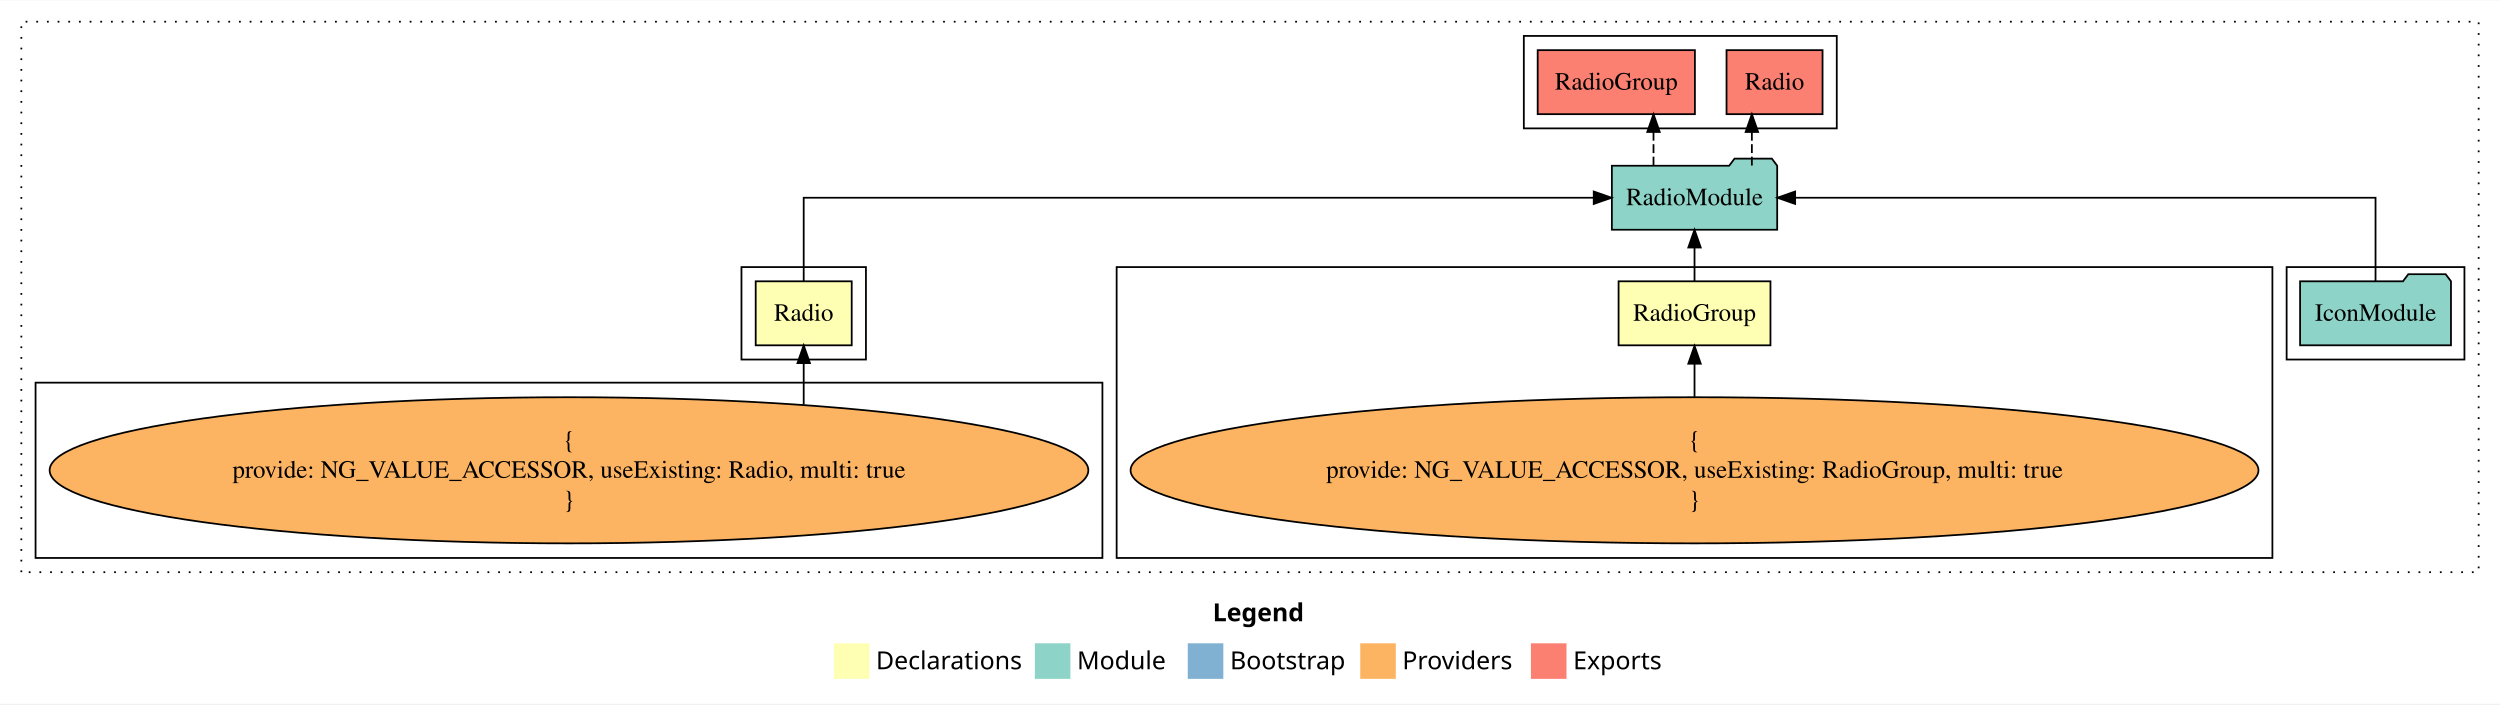
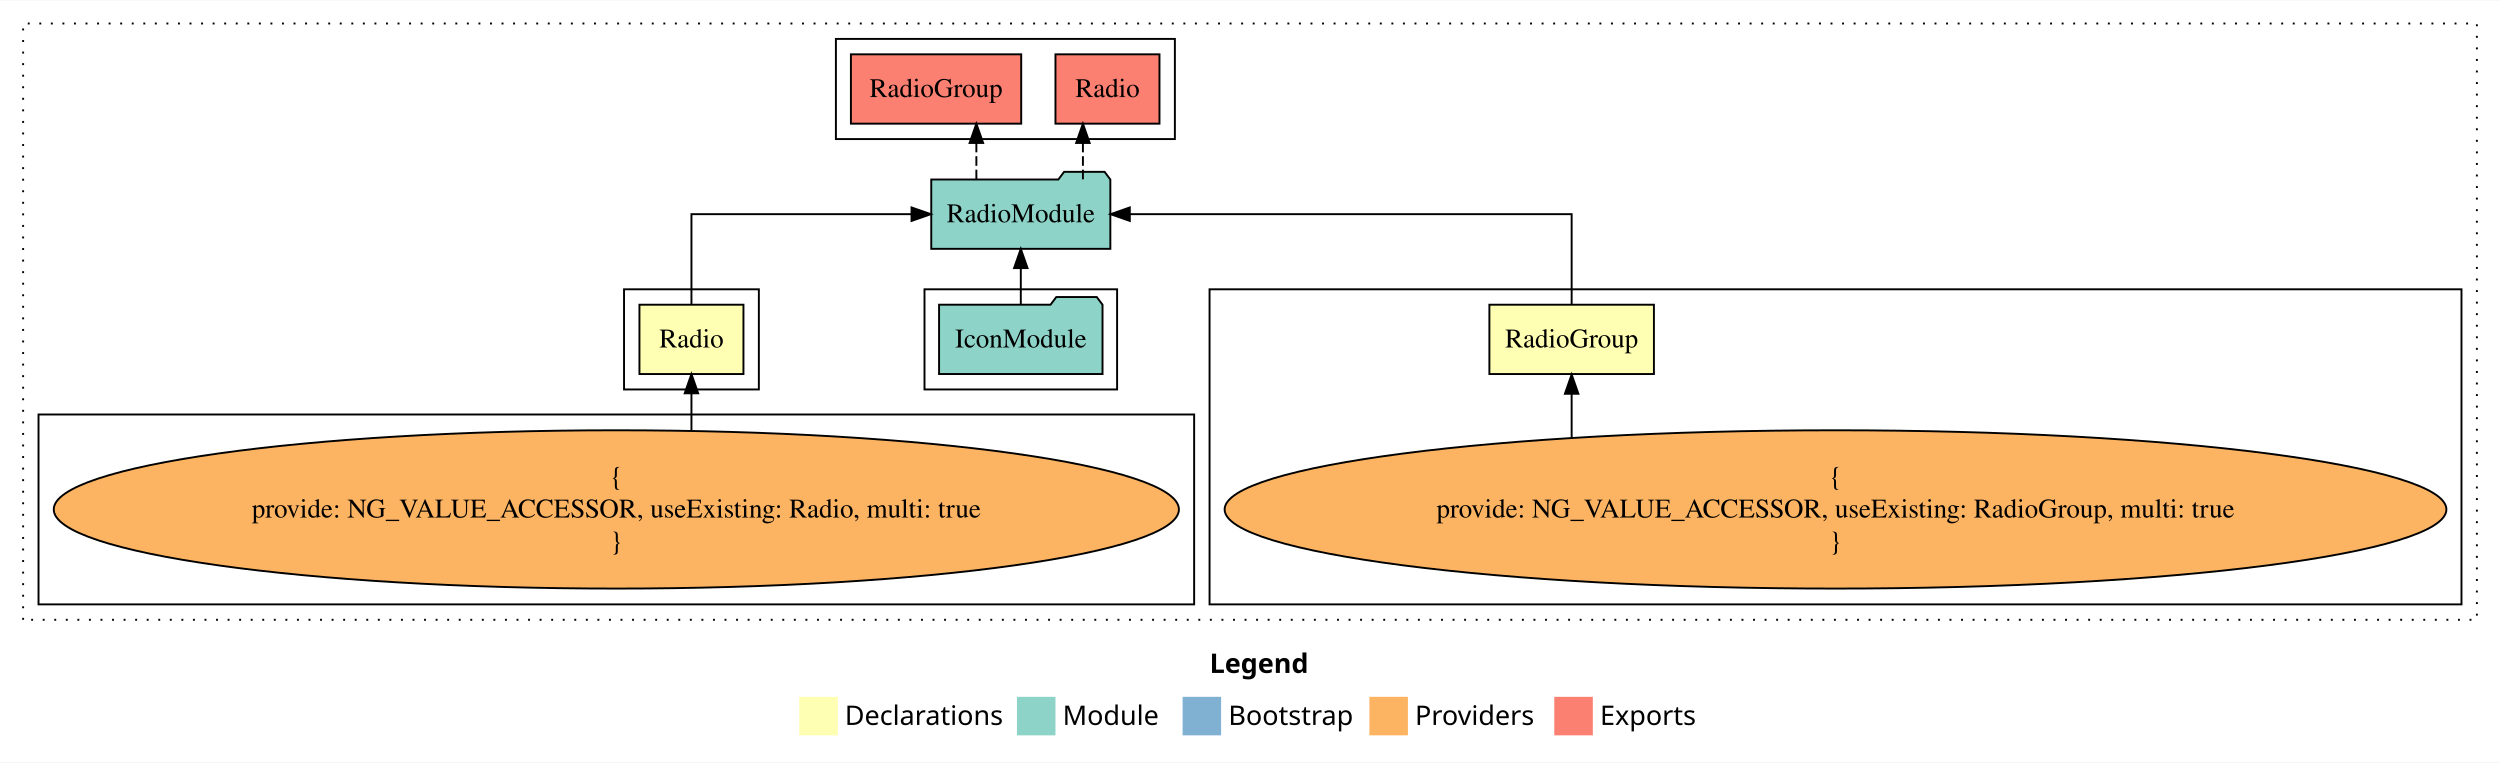
- <svg xmlns="http://www.w3.org/2000/svg" width="1406pt" height="396pt" viewBox="0.00 0.00 1406.00 395.59">
+ <svg xmlns="http://www.w3.org/2000/svg" width="1298pt" height="396pt" viewBox="0.00 0.00 1298.00 395.59">
  <g id="graph0" class="graph" transform="scale(1 1) rotate(0) translate(4 391.59)">
-     <polygon fill="white" stroke="transparent" points="-4,4 -4,-391.59 1402,-391.59 1402,4 -4,4" />
-     <text text-anchor="start" x="678.01" y="-42.4" font-family="Times-12" font-weight="bold" font-size="14.00">Legend</text>
-     <polygon fill="#ffffb3" stroke="transparent" points="465,-10 465,-30 485,-30 485,-10 465,-10" />
-     <text text-anchor="start" x="488.63" y="-15.4" font-family="Times-12" font-size="14.00">  Declarations</text>
-     <polygon fill="#8dd3c7" stroke="transparent" points="578,-10 578,-30 598,-30 598,-10 578,-10" />
-     <text text-anchor="start" x="601.73" y="-15.4" font-family="Times-12" font-size="14.00">  Module</text>
-     <polygon fill="#80b1d3" stroke="transparent" points="664,-10 664,-30 684,-30 684,-10 664,-10" />
-     <text text-anchor="start" x="687.78" y="-15.4" font-family="Times-12" font-size="14.00">  Bootstrap</text>
-     <polygon fill="#fdb462" stroke="transparent" points="761,-10 761,-30 781,-30 781,-10 761,-10" />
-     <text text-anchor="start" x="784.67" y="-15.4" font-family="Times-12" font-size="14.00">  Providers</text>
-     <polygon fill="#fb8072" stroke="transparent" points="857,-10 857,-30 877,-30 877,-10 857,-10" />
-     <text text-anchor="start" x="880.73" y="-15.4" font-family="Times-12" font-size="14.00">  Exports</text>
+     <polygon fill="white" stroke="transparent" points="-4,4 -4,-391.59 1294,-391.59 1294,4 -4,4" />
+     <text text-anchor="start" x="624.01" y="-42.4" font-family="Times-12" font-weight="bold" font-size="14.00">Legend</text>
+     <polygon fill="#ffffb3" stroke="transparent" points="411,-10 411,-30 431,-30 431,-10 411,-10" />
+     <text text-anchor="start" x="434.63" y="-15.4" font-family="Times-12" font-size="14.00">  Declarations</text>
+     <polygon fill="#8dd3c7" stroke="transparent" points="524,-10 524,-30 544,-30 544,-10 524,-10" />
+     <text text-anchor="start" x="547.73" y="-15.4" font-family="Times-12" font-size="14.00">  Module</text>
+     <polygon fill="#80b1d3" stroke="transparent" points="610,-10 610,-30 630,-30 630,-10 610,-10" />
+     <text text-anchor="start" x="633.78" y="-15.4" font-family="Times-12" font-size="14.00">  Bootstrap</text>
+     <polygon fill="#fdb462" stroke="transparent" points="707,-10 707,-30 727,-30 727,-10 707,-10" />
+     <text text-anchor="start" x="730.67" y="-15.4" font-family="Times-12" font-size="14.00">  Providers</text>
+     <polygon fill="#fb8072" stroke="transparent" points="803,-10 803,-30 823,-30 823,-10 803,-10" />
+     <text text-anchor="start" x="826.73" y="-15.4" font-family="Times-12" font-size="14.00">  Exports</text>
    <g id="clust1" class="cluster">
-       <polygon fill="none" stroke="black" stroke-dasharray="1,5" points="8,-70 8,-379.59 1390,-379.59 1390,-70 8,-70" />
+       <polygon fill="none" stroke="black" stroke-dasharray="1,5" points="8,-70 8,-379.59 1282,-379.59 1282,-70 8,-70" />
    </g>
-     <g id="clust5" class="cluster">
-       <polygon fill="none" stroke="black" points="1282,-189.59 1282,-241.59 1382,-241.59 1382,-189.59 1282,-189.59" />
+     <g id="clust6" class="cluster">
+       <polygon fill="none" stroke="black" points="430,-319.59 430,-371.59 606,-371.59 606,-319.59 430,-319.59" />
    </g>
    <g id="clust4" class="cluster">
      <polygon fill="none" stroke="black" points="624,-78 624,-241.59 1274,-241.59 1274,-78 624,-78" />
    </g>
    <g id="clust2" class="cluster">
-       <polygon fill="none" stroke="black" points="413,-189.59 413,-241.59 483,-241.59 483,-189.59 413,-189.59" />
+       <polygon fill="none" stroke="black" points="320,-189.59 320,-241.59 390,-241.59 390,-189.59 320,-189.59" />
    </g>
-     <g id="clust6" class="cluster">
-       <polygon fill="none" stroke="black" points="853,-319.59 853,-371.59 1029,-371.59 1029,-319.59 853,-319.59" />
+     <g id="clust5" class="cluster">
+       <polygon fill="none" stroke="black" points="476,-189.59 476,-241.59 576,-241.59 576,-189.59 476,-189.59" />
    </g>
    <g id="clust3" class="cluster">
      <polygon fill="none" stroke="black" points="16,-78 16,-176.59 616,-176.59 616,-78 16,-78" />
    </g>
    <g id="node1" class="node">
-       <polygon fill="#ffffb3" stroke="black" points="475,-233.59 421,-233.59 421,-197.59 475,-197.59 475,-233.59" />
-       <text text-anchor="middle" x="448" y="-211.39" font-family="Times,serif" font-size="14.00">Radio</text>
+       <polygon fill="#ffffb3" stroke="black" points="382,-233.59 328,-233.59 328,-197.59 382,-197.59 382,-233.59" />
+       <text text-anchor="middle" x="355" y="-211.39" font-family="Times,serif" font-size="14.00">Radio</text>
    </g>
    <g id="node3" class="node">
-       <polygon fill="#8dd3c7" stroke="black" points="995.49,-298.59 992.49,-302.59 971.49,-302.59 968.49,-298.59 902.51,-298.59 902.51,-262.59 995.49,-262.59 995.49,-298.59" />
-       <text text-anchor="middle" x="949" y="-276.39" font-family="Times,serif" font-size="14.00">RadioModule</text>
+       <polygon fill="#8dd3c7" stroke="black" points="572.49,-298.59 569.49,-302.59 548.49,-302.59 545.49,-298.59 479.51,-298.59 479.51,-262.59 572.49,-262.59 572.49,-298.59" />
+       <text text-anchor="middle" x="526" y="-276.39" font-family="Times,serif" font-size="14.00">RadioModule</text>
    </g>
    <g id="edge1" class="edge">
-       <path fill="none" stroke="black" d="M448,-233.7C448,-252.93 448,-280.59 448,-280.59 448,-280.59 892.32,-280.59 892.32,-280.59" />
-       <polygon fill="black" stroke="black" points="892.32,-284.09 902.32,-280.59 892.32,-277.09 892.32,-284.09" />
+       <path fill="none" stroke="black" d="M355,-233.7C355,-252.93 355,-280.59 355,-280.59 355,-280.59 469.27,-280.59 469.27,-280.59" />
+       <polygon fill="black" stroke="black" points="469.27,-284.09 479.27,-280.59 469.27,-277.09 469.27,-284.09" />
    </g>
    <g id="node2" class="node">
-       <polygon fill="#ffffb3" stroke="black" points="991.71,-233.59 906.29,-233.59 906.29,-197.59 991.71,-197.59 991.71,-233.59" />
-       <text text-anchor="middle" x="949" y="-211.39" font-family="Times,serif" font-size="14.00">RadioGroup</text>
+       <polygon fill="#ffffb3" stroke="black" points="854.71,-233.59 769.29,-233.59 769.29,-197.59 854.71,-197.59 854.71,-233.59" />
+       <text text-anchor="middle" x="812" y="-211.39" font-family="Times,serif" font-size="14.00">RadioGroup</text>
    </g>
    <g id="edge3" class="edge">
-       <path fill="none" stroke="black" d="M949,-233.7C949,-233.7 949,-252.58 949,-252.58" />
-       <polygon fill="black" stroke="black" points="945.5,-252.58 949,-262.58 952.5,-252.58 945.5,-252.58" />
+       <path fill="none" stroke="black" d="M812,-233.7C812,-252.93 812,-280.59 812,-280.59 812,-280.59 582.59,-280.59 582.59,-280.59" />
+       <polygon fill="black" stroke="black" points="582.59,-277.09 572.59,-280.59 582.59,-284.09 582.59,-277.09" />
    </g>
    <g id="node7" class="node">
-       <polygon fill="#fb8072" stroke="black" points="1021,-363.59 967,-363.59 967,-327.59 1021,-327.59 1021,-363.59" />
-       <text text-anchor="middle" x="994" y="-341.39" font-family="Times,serif" font-size="14.00">Radio </text>
+       <polygon fill="#fb8072" stroke="black" points="598,-363.59 544,-363.59 544,-327.59 598,-327.59 598,-363.59" />
+       <text text-anchor="middle" x="571" y="-341.39" font-family="Times,serif" font-size="14.00">Radio </text>
    </g>
    <g id="edge6" class="edge">
-       <path fill="none" stroke="black" stroke-dasharray="5,2" d="M981.25,-298.7C981.25,-298.7 981.25,-317.58 981.25,-317.58" />
-       <polygon fill="black" stroke="black" points="977.75,-317.58 981.25,-327.58 984.75,-317.58 977.75,-317.58" />
+       <path fill="none" stroke="black" stroke-dasharray="5,2" d="M558.25,-298.7C558.25,-298.7 558.25,-317.58 558.25,-317.58" />
+       <polygon fill="black" stroke="black" points="554.75,-317.58 558.25,-327.58 561.75,-317.58 554.75,-317.58" />
    </g>
    <g id="node8" class="node">
-       <polygon fill="#fb8072" stroke="black" points="949.21,-363.59 860.79,-363.59 860.79,-327.59 949.21,-327.59 949.21,-363.59" />
-       <text text-anchor="middle" x="905" y="-341.39" font-family="Times,serif" font-size="14.00">RadioGroup </text>
+       <polygon fill="#fb8072" stroke="black" points="526.21,-363.59 437.79,-363.59 437.79,-327.59 526.21,-327.59 526.21,-363.59" />
+       <text text-anchor="middle" x="482" y="-341.39" font-family="Times,serif" font-size="14.00">RadioGroup </text>
    </g>
    <g id="edge7" class="edge">
-       <path fill="none" stroke="black" stroke-dasharray="5,2" d="M925.93,-298.7C925.93,-298.7 925.93,-317.58 925.93,-317.58" />
-       <polygon fill="black" stroke="black" points="922.43,-317.58 925.93,-327.58 929.43,-317.58 922.43,-317.58" />
+       <path fill="none" stroke="black" stroke-dasharray="5,2" d="M502.93,-298.7C502.93,-298.7 502.93,-317.58 502.93,-317.58" />
+       <polygon fill="black" stroke="black" points="499.43,-317.58 502.93,-327.58 506.43,-317.58 499.43,-317.58" />
    </g>
    <g id="node4" class="node">
      <ellipse fill="#fdb462" stroke="black" cx="316" cy="-127.3" rx="292.09" ry="41.09" />
      <text text-anchor="middle" x="316" y="-139.9" font-family="Times,serif" font-size="14.00">{</text>
      <text text-anchor="middle" x="316" y="-123.1" font-family="Times,serif" font-size="14.00">    provide: NG_VALUE_ACCESSOR, useExisting: Radio, multi: true</text>
      <text text-anchor="middle" x="316" y="-106.3" font-family="Times,serif" font-size="14.00">}</text>
    </g>
    <g id="edge2" class="edge">
-       <path fill="none" stroke="black" d="M448,-164.23C448,-164.23 448,-187.58 448,-187.58" />
-       <polygon fill="black" stroke="black" points="444.5,-187.58 448,-197.58 451.5,-187.58 444.5,-187.58" />
+       <path fill="none" stroke="black" d="M355,-168.34C355,-168.34 355,-187.58 355,-187.58" />
+       <polygon fill="black" stroke="black" points="351.5,-187.58 355,-197.58 358.5,-187.58 351.5,-187.58" />
    </g>
    <g id="node5" class="node">
      <ellipse fill="#fdb462" stroke="black" cx="949" cy="-127.3" rx="317.17" ry="41.09" />
      <text text-anchor="middle" x="949" y="-139.9" font-family="Times,serif" font-size="14.00">{</text>
      <text text-anchor="middle" x="949" y="-123.1" font-family="Times,serif" font-size="14.00">    provide: NG_VALUE_ACCESSOR, useExisting: RadioGroup, multi: true</text>
      <text text-anchor="middle" x="949" y="-106.3" font-family="Times,serif" font-size="14.00">}</text>
    </g>
    <g id="edge4" class="edge">
-       <path fill="none" stroke="black" d="M949,-168.6C949,-168.6 949,-187.26 949,-187.26" />
-       <polygon fill="black" stroke="black" points="945.5,-187.26 949,-197.26 952.5,-187.26 945.5,-187.26" />
+       <path fill="none" stroke="black" d="M812,-164.74C812,-164.74 812,-187.34 812,-187.34" />
+       <polygon fill="black" stroke="black" points="808.5,-187.34 812,-197.34 815.5,-187.34 808.5,-187.34" />
    </g>
    <g id="node6" class="node">
-       <polygon fill="#8dd3c7" stroke="black" points="1374.43,-233.59 1371.43,-237.59 1350.43,-237.59 1347.43,-233.59 1289.57,-233.59 1289.57,-197.59 1374.43,-197.59 1374.43,-233.59" />
-       <text text-anchor="middle" x="1332" y="-211.39" font-family="Times,serif" font-size="14.00">IconModule</text>
+       <polygon fill="#8dd3c7" stroke="black" points="568.43,-233.59 565.43,-237.59 544.43,-237.59 541.43,-233.59 483.57,-233.59 483.57,-197.59 568.43,-197.59 568.43,-233.59" />
+       <text text-anchor="middle" x="526" y="-211.39" font-family="Times,serif" font-size="14.00">IconModule</text>
    </g>
    <g id="edge5" class="edge">
-       <path fill="none" stroke="black" d="M1332,-233.7C1332,-252.93 1332,-280.59 1332,-280.59 1332,-280.59 1005.58,-280.59 1005.58,-280.59" />
-       <polygon fill="black" stroke="black" points="1005.58,-277.09 995.58,-280.59 1005.58,-284.09 1005.58,-277.09" />
+       <path fill="none" stroke="black" d="M526,-233.7C526,-233.7 526,-252.58 526,-252.58" />
+       <polygon fill="black" stroke="black" points="522.5,-252.58 526,-262.58 529.5,-252.58 522.5,-252.58" />
    </g>
  </g>
</svg>
